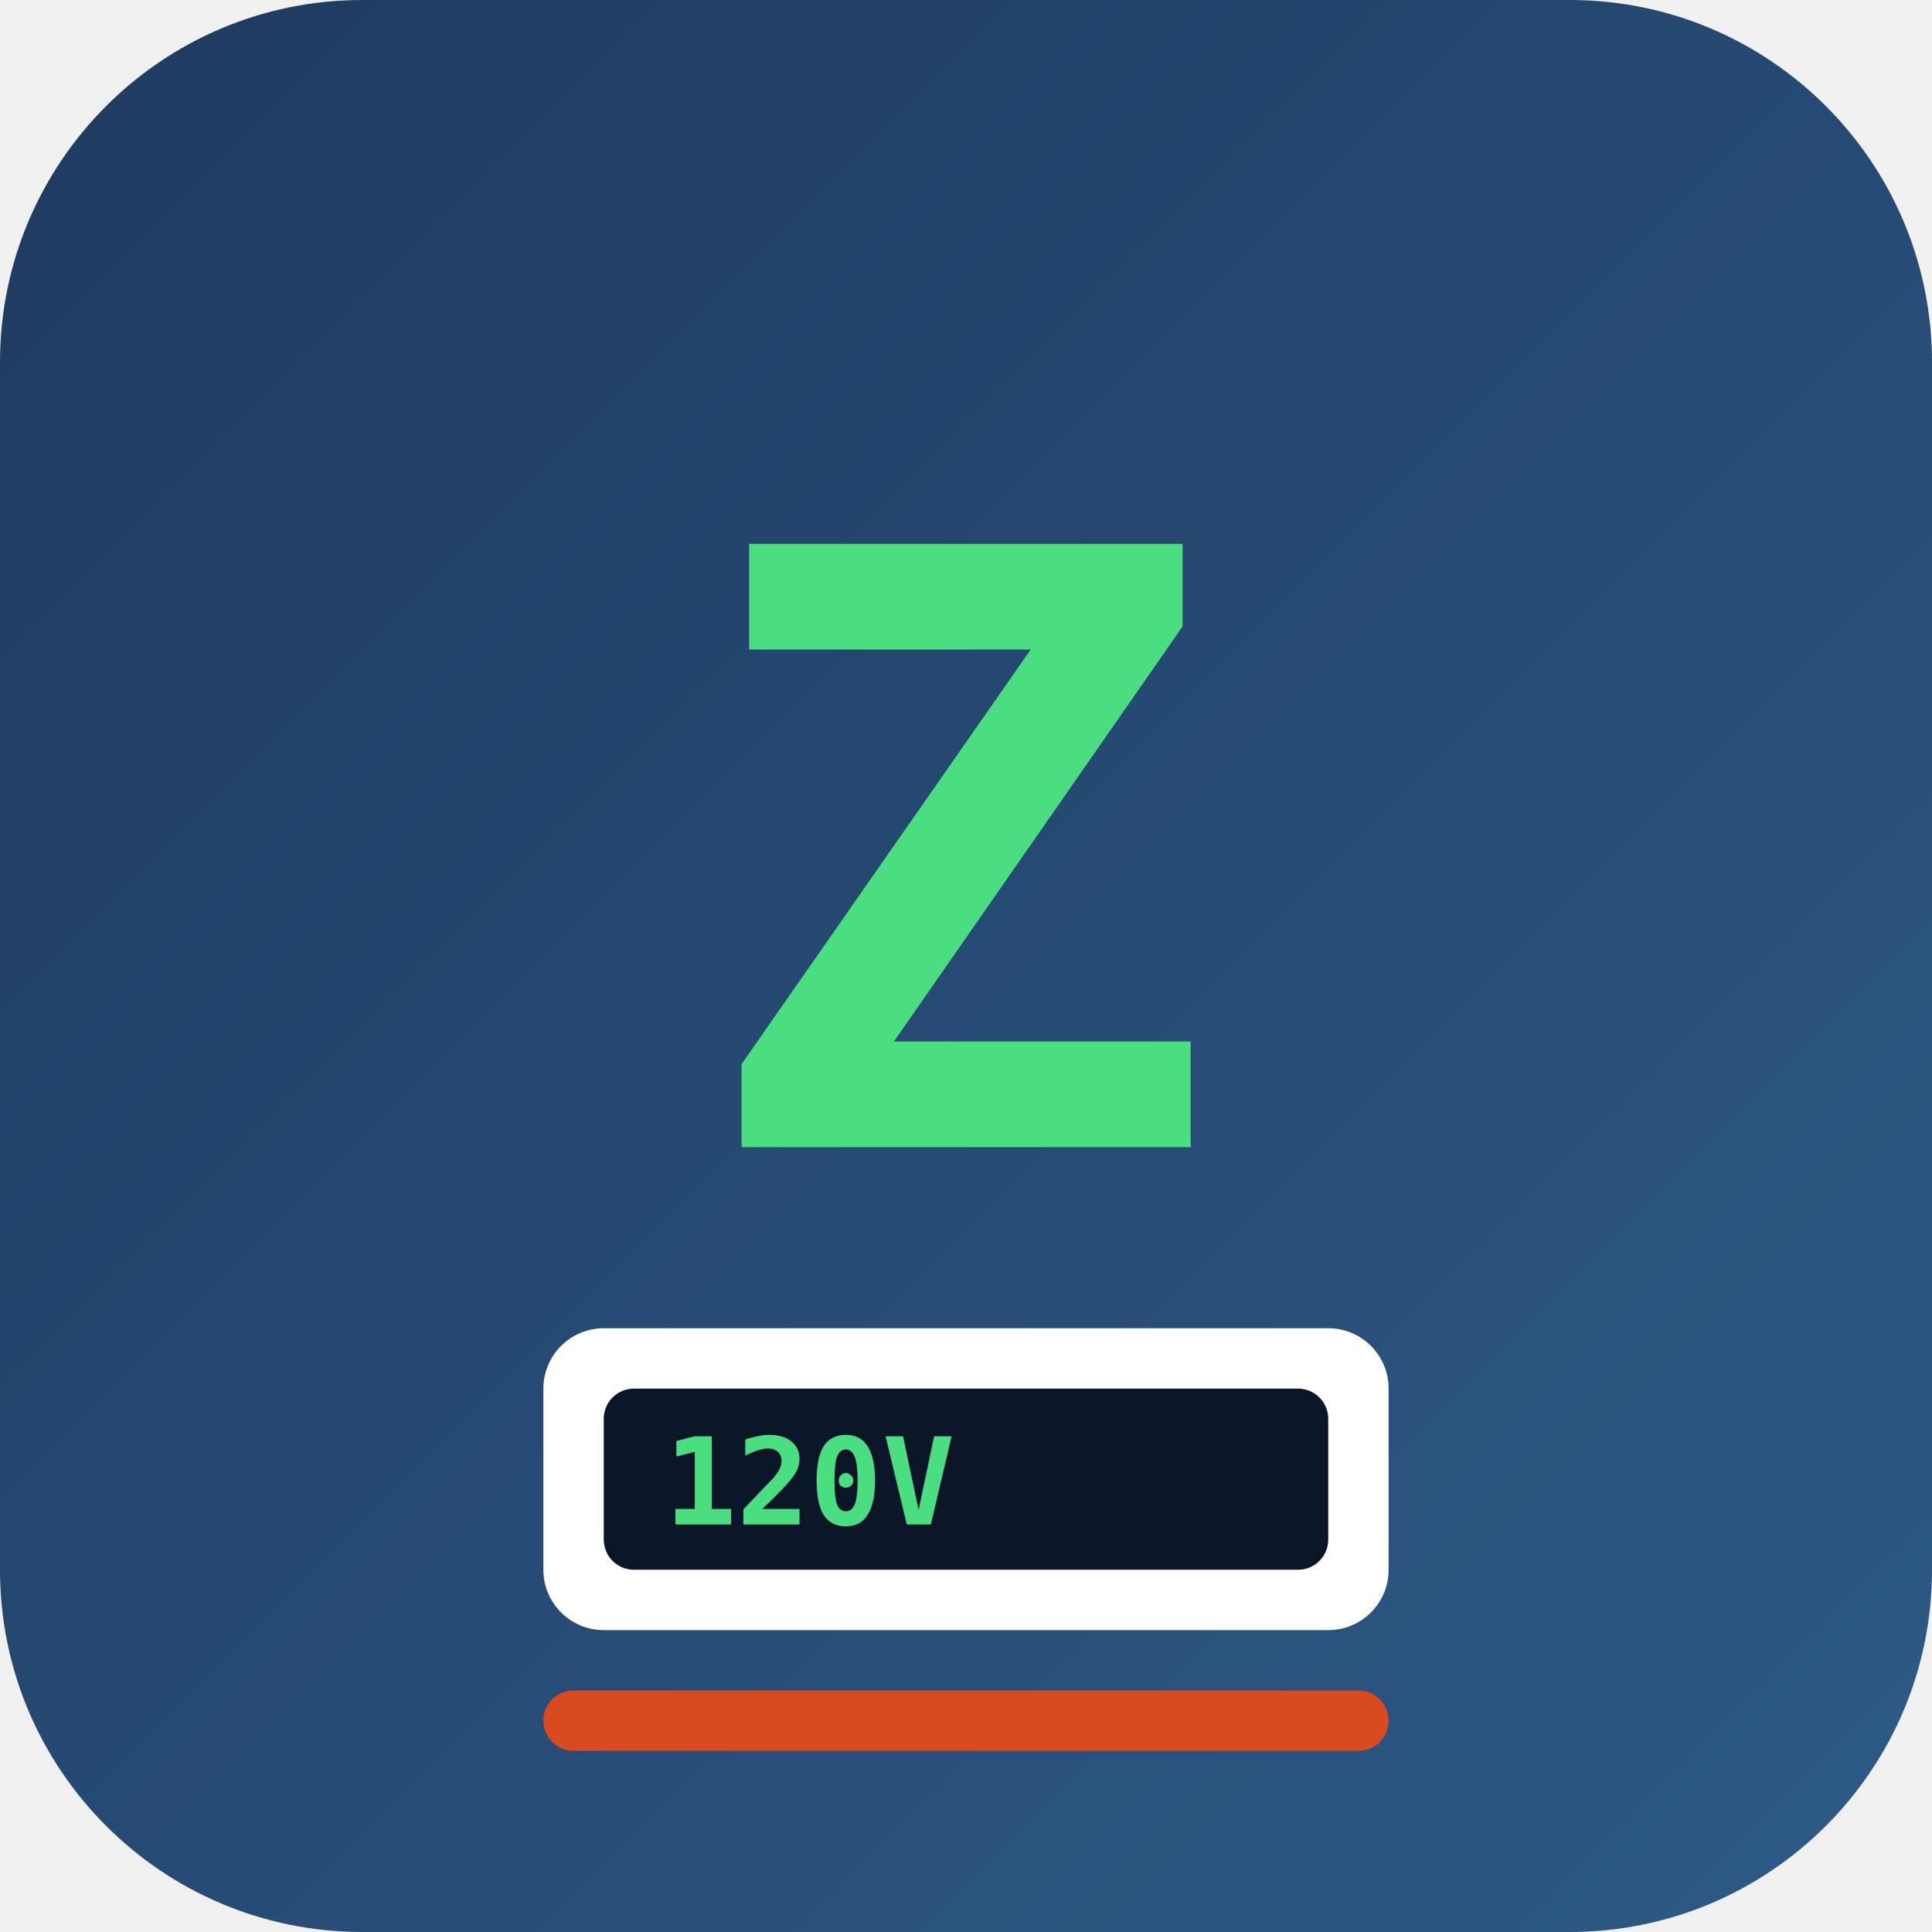
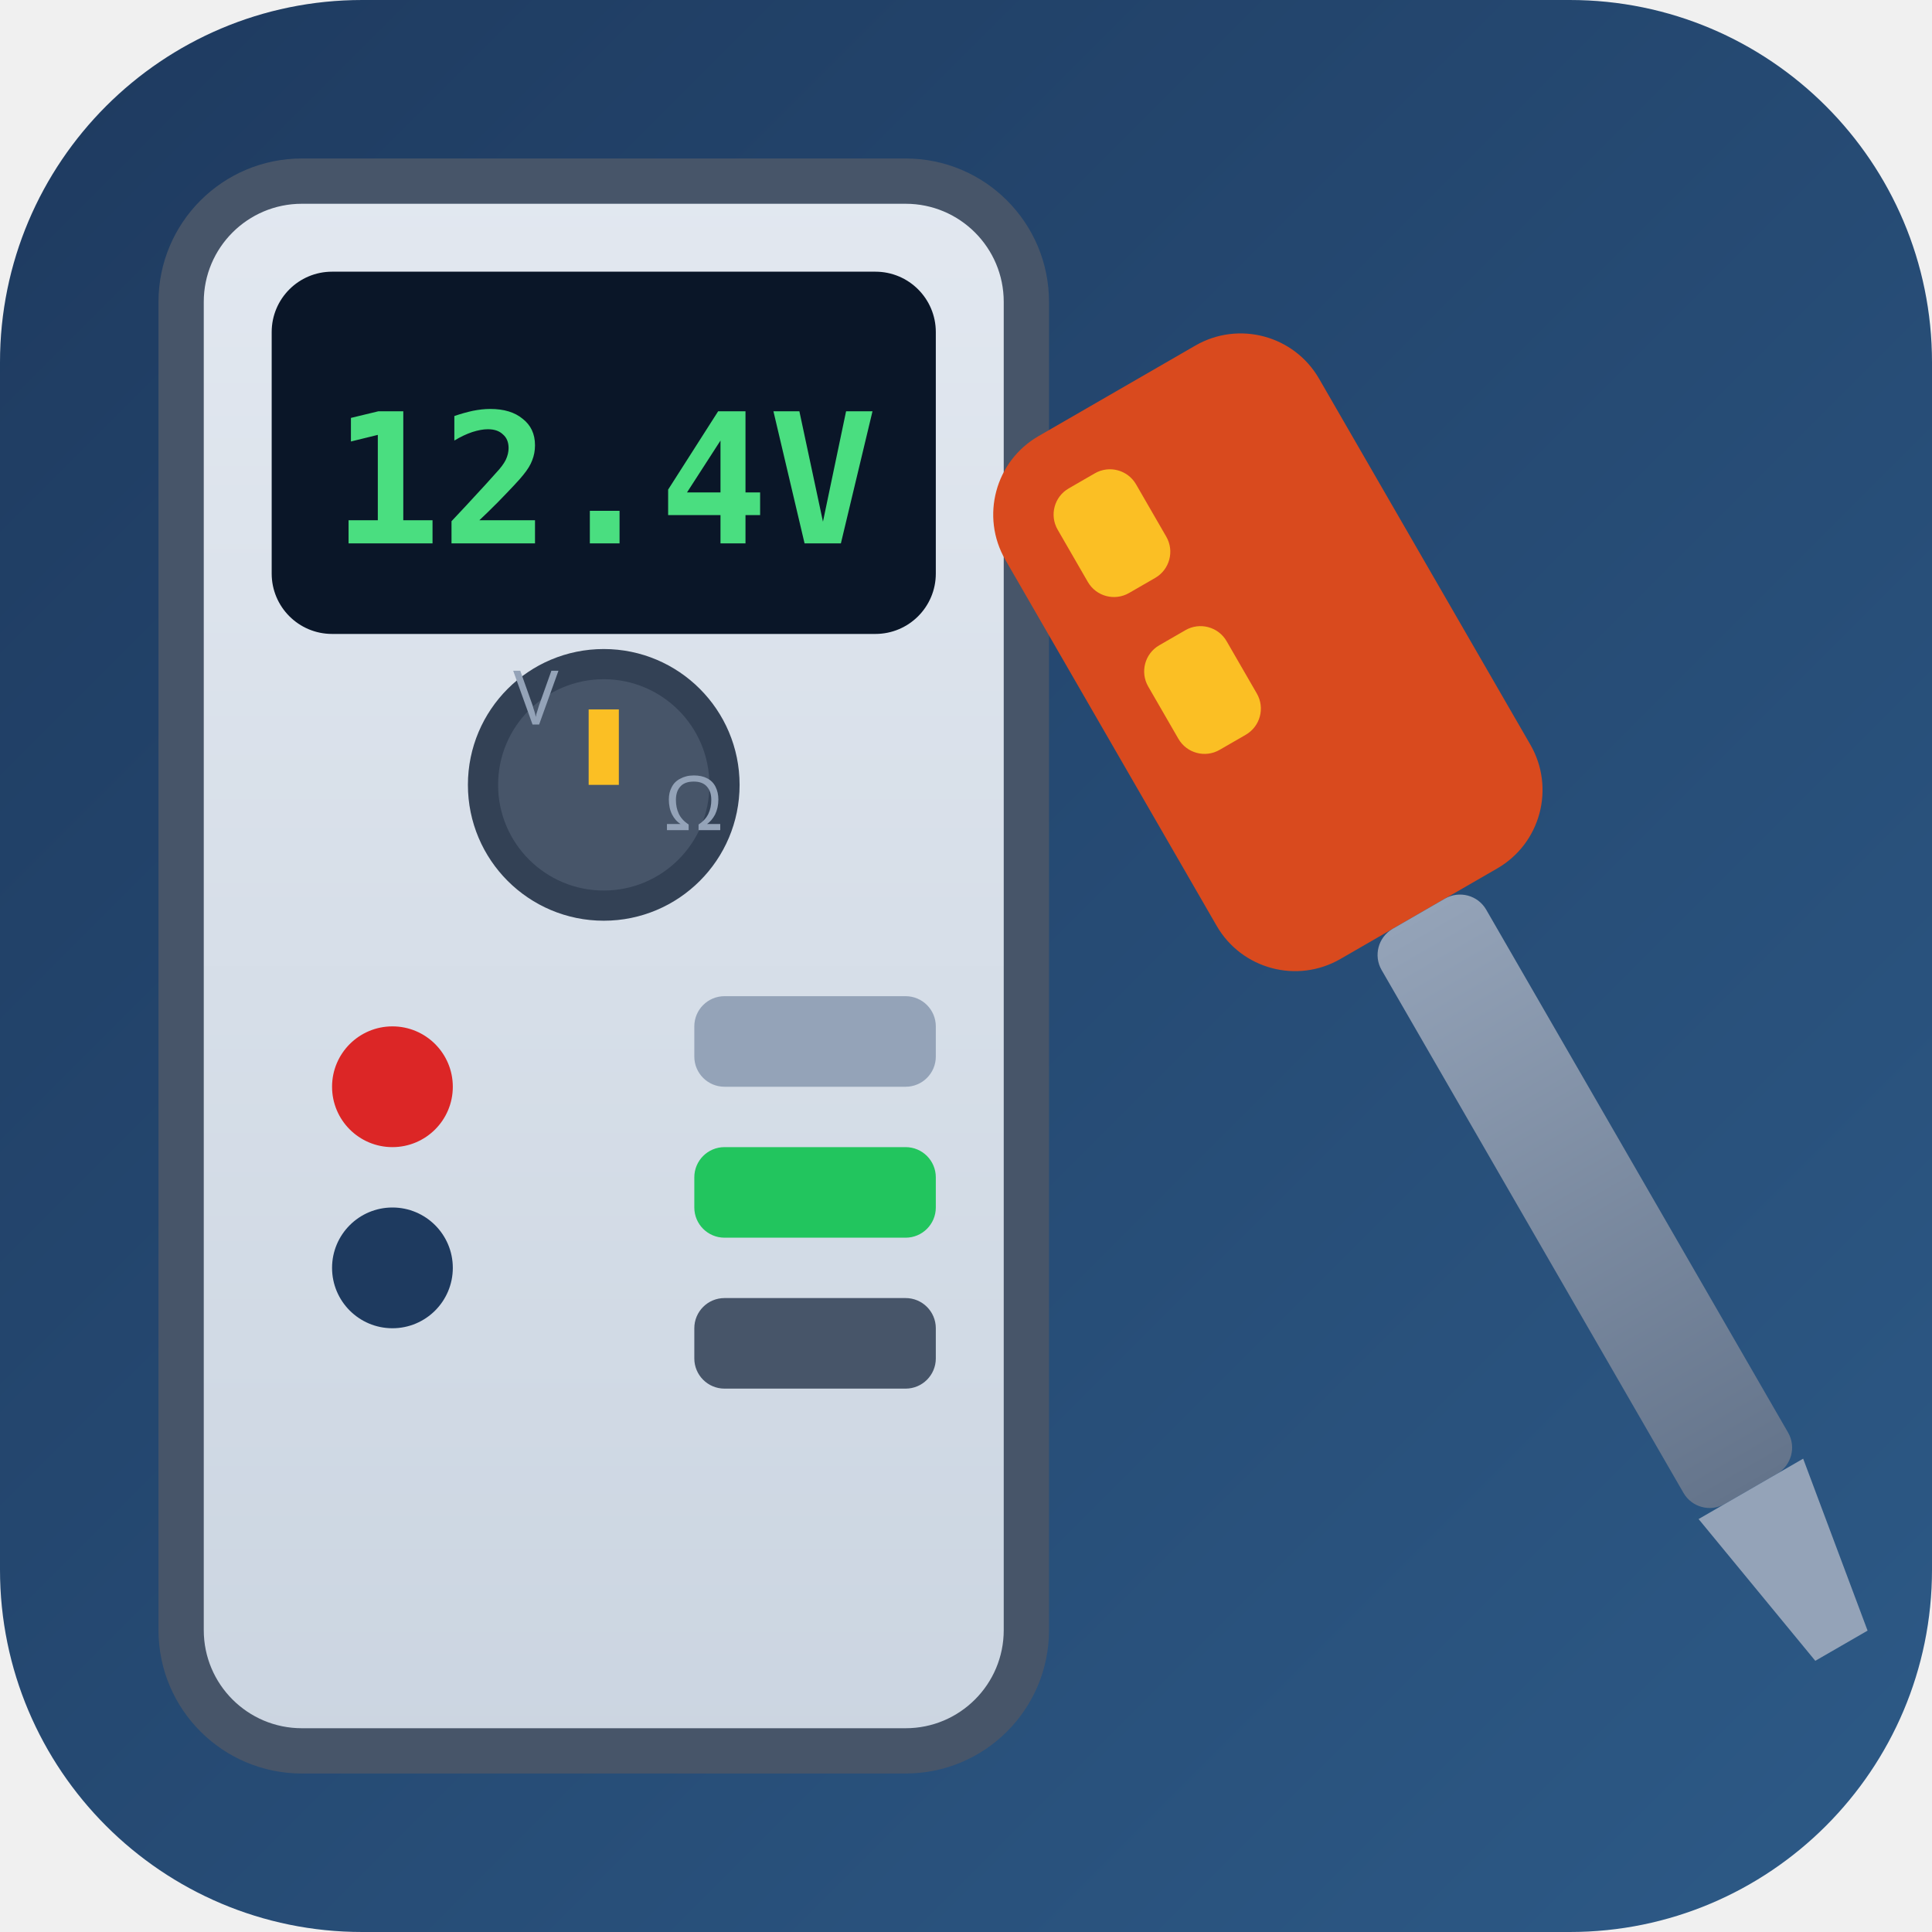
<svg xmlns="http://www.w3.org/2000/svg" viewBox="0 0 64 64" width="64" height="64">
  <defs>
-     <linearGradient id="bgGrad7" x1="0%" y1="0%" x2="100%" y2="100%">
+     <linearGradient id="lg1" x1="0%" y1="0%" x2="100%" y2="100%">
      <stop offset="0%" style="stop-color:#1e3a5f" />
      <stop offset="100%" style="stop-color:#2d5a87" />
    </linearGradient>
+     <linearGradient id="scr" x1="0%" y1="0%" x2="0%" y2="100%">
+       <stop offset="0%" style="stop-color:#94a3b8" />
+       <stop offset="100%" style="stop-color:#64748b" />
+     </linearGradient>
+     <linearGradient id="mm" x1="0%" y1="0%" x2="0%" y2="100%">
+       <stop offset="0%" style="stop-color:#e2e8f0" />
+       <stop offset="100%" style="stop-color:#cbd5e1" />
+     </linearGradient>
  </defs>
-   <rect width="64" height="64" rx="12" fill="url(#bgGrad7)" />
-   <text x="32" y="38" text-anchor="middle" font-family="Arial Black, sans-serif" font-size="28" font-weight="900" fill="#4ade80" letter-spacing="-1">Z</text>
-   <rect x="18" y="44" width="28" height="10" rx="2" fill="#ffffff" />
-   <rect x="20" y="46" width="24" height="6" rx="1" fill="#0a1628" />
-   <text x="22" y="50.5" font-family="monospace" font-size="4" fill="#4ade80" font-weight="bold">120V</text>
-   <rect x="18" y="56" width="28" height="2" rx="1" fill="#d94a1e" />
+   <rect width="64" height="64" rx="12" fill="url(#lg1)" />
+   <rect x="6" y="6" width="28" height="52" rx="4" fill="url(#mm)" stroke="#475569" stroke-width="1.5" />
+   <rect x="9" y="9" width="22" height="12" rx="2" fill="#0a1628" />
+   <text x="11" y="18" font-family="monospace" font-size="6" fill="#4ade80" font-weight="bold">12.4V</text>
+   <circle cx="20" cy="26" r="4" fill="#475569" stroke="#334155" stroke-width="1" />
+   <line x1="20" y1="23.5" x2="20" y2="26" stroke="#fbbf24" stroke-width="1" />
+   <text x="17" y="24" font-family="sans-serif" font-size="2.5" fill="#94a3b8">V</text>
+   <text x="22" y="27.5" font-family="sans-serif" font-size="2.5" fill="#94a3b8">Ω</text>
+   <circle cx="13" cy="36" r="2" fill="#dc2626" />
+   <circle cx="13" cy="42" r="2" fill="#1e3a5f" />
+   <rect x="23" y="33" width="8" height="3" rx="1" fill="#94a3b8" />
+   <rect x="23" y="38" width="8" height="3" rx="1" fill="#22c55e" />
+   <rect x="23" y="43" width="8" height="3" rx="1" fill="#475569" />
+   <g transform="rotate(-30, 48, 32)">
+     <rect x="42" y="10" width="12" height="20" rx="3" fill="#d94a1e" />
+     <rect x="44" y="12" width="3" height="4" rx="1" fill="#fbbf24" />
+     <rect x="44" y="18" width="3" height="4" rx="1" fill="#fbbf24" />
+     <rect x="46" y="30" width="4" height="22" rx="1" fill="url(#scr)" />
+     <polygon points="46,52 50,52 49,58 47,58" fill="#94a3b8" />
+   </g>
</svg>
